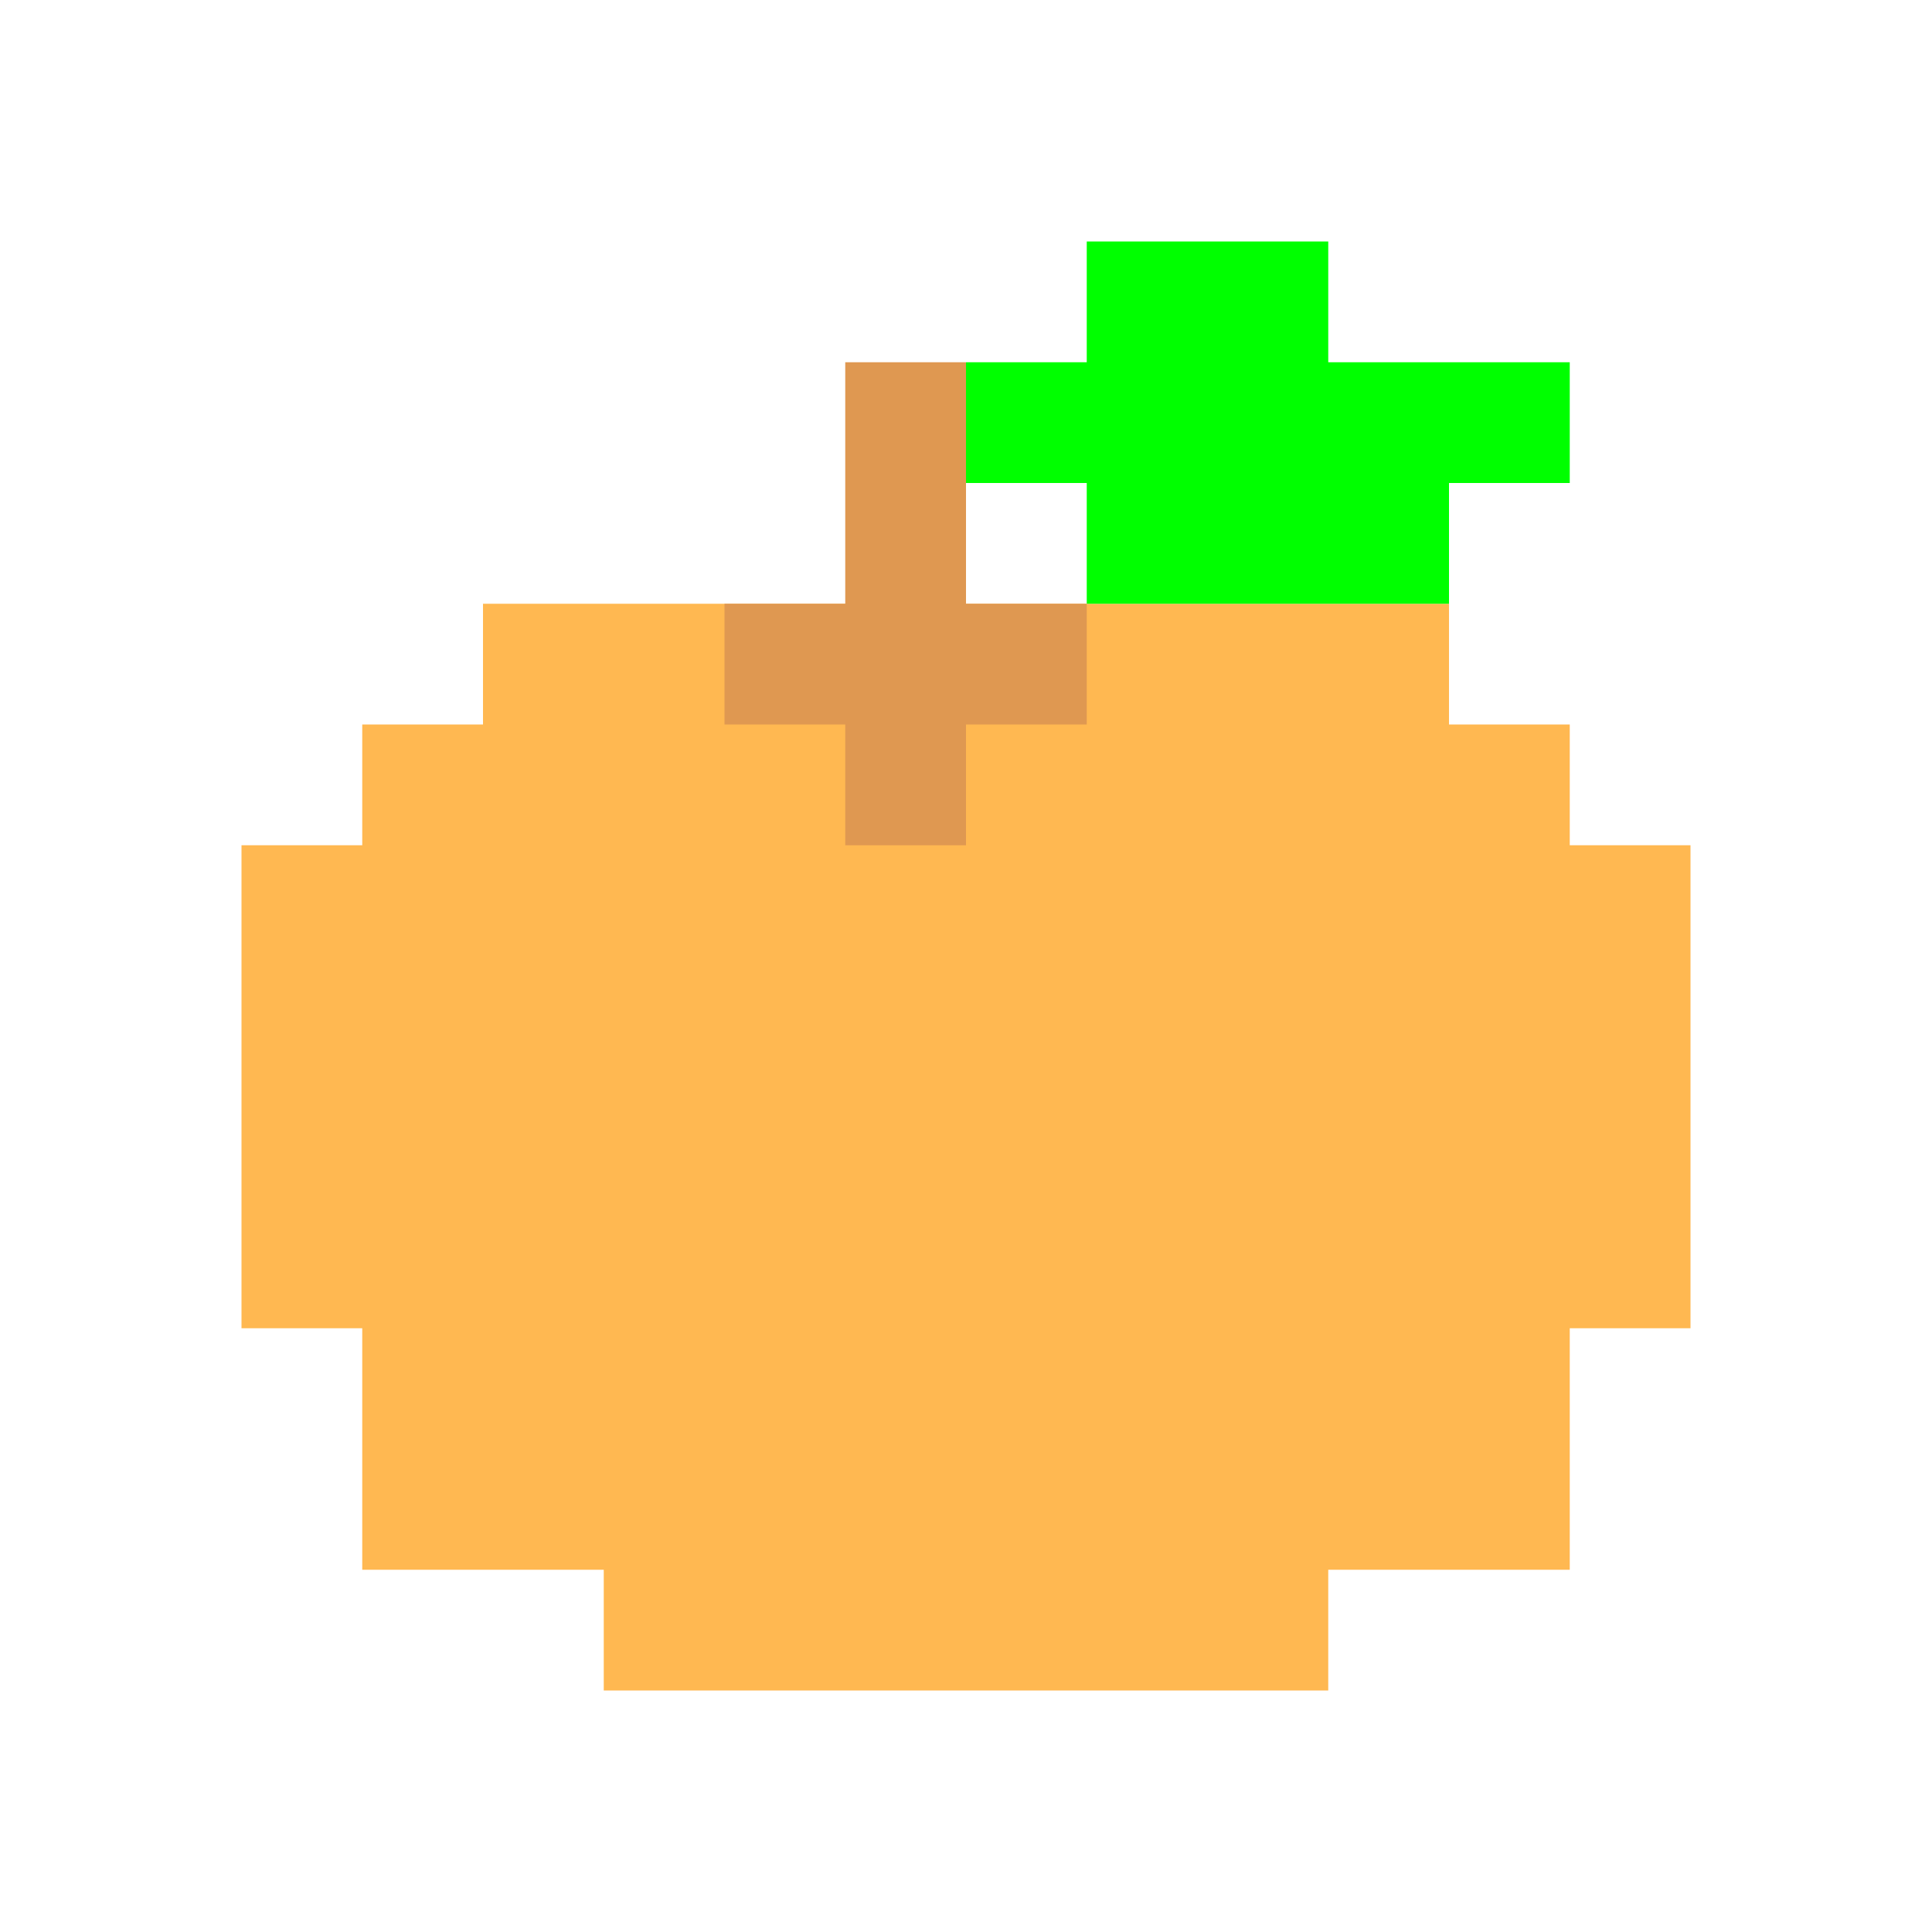
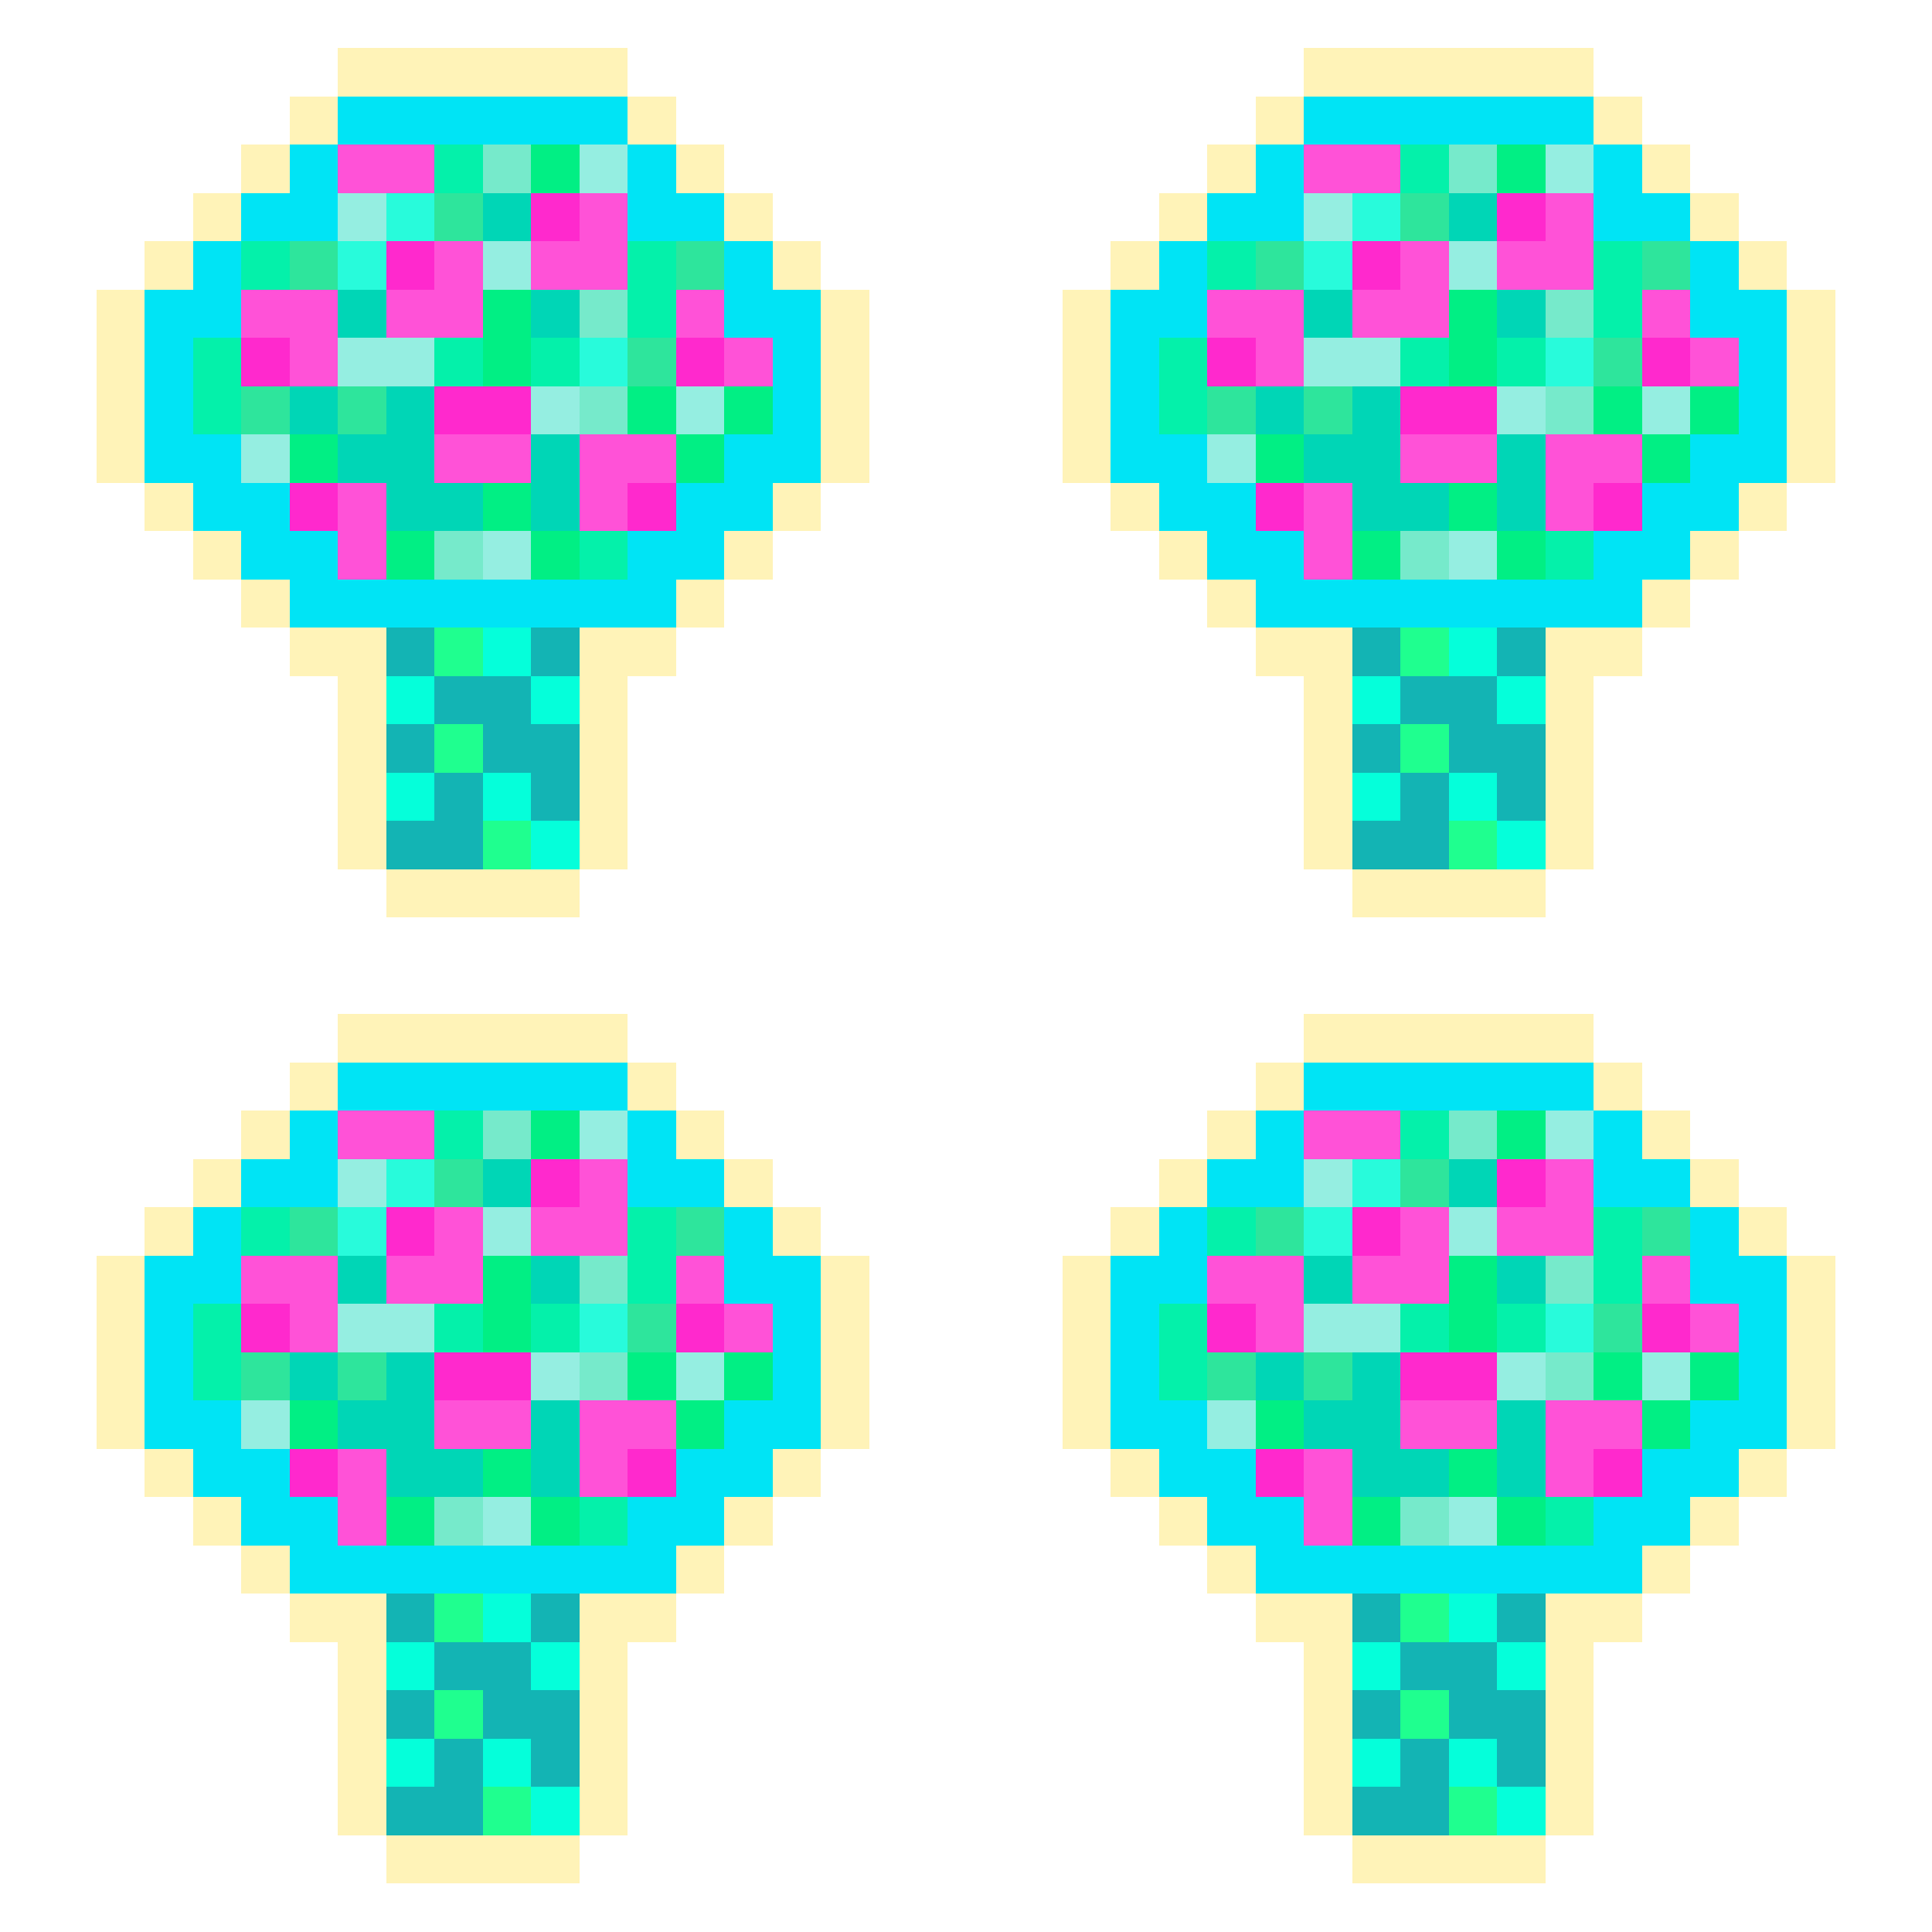
- <svg xmlns="http://www.w3.org/2000/svg" width="16" height="16" viewBox="0 0 16 16" fill="none">
-   <path d="M2 7V11H3V13H5V14H11V13H13V11H14V7H13V6H12V5H4V6H3V7H2Z" fill="#FFB851" />
-   <path d="M7 5V3H8V5H9V6H8V7H7V6H6V5H7Z" fill="#DF9851" />
-   <path d="M11 2H9V3H8V4H9V5H12V4H13V3H11V2Z" fill="#00FF00" />
+ <svg xmlns="http://www.w3.org/2000/svg" version="1.1" viewBox="0 0 800 800" preserveAspectRatio="xMidYMid slice">
+   <defs>
+     <pattern id="pppixelate-pattern" width="20" height="20" patternUnits="userSpaceOnUse" patternTransform="scale(20) rotate(0)" shape-rendering="crispEdges">
+       <rect width="1" height="1" x="7" y="1" fill="hsl(50, 100%, 86%)" />
+       <rect width="1" height="1" x="8" y="1" fill="hsl(50, 100%, 86%)" />
+       <rect width="1" height="1" x="9" y="1" fill="hsl(50, 100%, 86%)" />
+       <rect width="1" height="1" x="10" y="1" fill="hsl(50, 100%, 86%)" />
+       <rect width="1" height="1" x="11" y="1" fill="hsl(50, 100%, 86%)" />
+       <rect width="1" height="1" x="12" y="1" fill="hsl(50, 100%, 86%)" />
+       <rect width="1" height="1" x="6" y="2" fill="hsl(50, 100%, 86%)" />
+       <rect width="1" height="1" x="7" y="2" fill="hsl(184, 100%, 48%)" />
+       <rect width="1" height="1" x="8" y="2" fill="hsl(184, 100%, 48%)" />
+       <rect width="1" height="1" x="9" y="2" fill="hsl(184, 100%, 48%)" />
+       <rect width="1" height="1" x="10" y="2" fill="hsl(184, 100%, 48%)" />
+       <rect width="1" height="1" x="11" y="2" fill="hsl(184, 100%, 48%)" />
+       <rect width="1" height="1" x="12" y="2" fill="hsl(184, 100%, 48%)" />
+       <rect width="1" height="1" x="13" y="2" fill="hsl(50, 100%, 86%)" />
+       <rect width="1" height="1" x="5" y="3" fill="hsl(50, 100%, 86%)" />
+       <rect width="1" height="1" x="6" y="3" fill="hsl(184, 100%, 48%)" />
+       <rect width="1" height="1" x="7" y="3" fill="hsl(314, 100%, 66%)" />
+       <rect width="1" height="1" x="8" y="3" fill="hsl(314, 100%, 66%)" />
+       <rect width="1" height="1" x="9" y="3" fill="hsl(162, 97%, 48%)" />
+       <rect width="1" height="1" x="10" y="3" fill="hsl(164, 73%, 69%)" />
+       <rect width="1" height="1" x="11" y="3" fill="hsl(153, 99%, 47%)" />
+       <rect width="1" height="1" x="12" y="3" fill="hsl(171, 73%, 76%)" />
+       <rect width="1" height="1" x="13" y="3" fill="hsl(184, 100%, 48%)" />
+       <rect width="1" height="1" x="14" y="3" fill="hsl(50, 100%, 86%)" />
+       <rect width="1" height="1" x="4" y="4" fill="hsl(50, 100%, 86%)" />
+       <rect width="1" height="1" x="5" y="4" fill="hsl(184, 100%, 48%)" />
+       <rect width="1" height="1" x="6" y="4" fill="hsl(184, 100%, 48%)" />
+       <rect width="1" height="1" x="7" y="4" fill="hsl(171, 73%, 76%)" />
+       <rect width="1" height="1" x="8" y="4" fill="hsl(171, 96%, 57%)" />
+       <rect width="1" height="1" x="9" y="4" fill="hsl(156, 78%, 54%)" />
+       <rect width="1" height="1" x="10" y="4" fill="hsl(171, 100%, 42%)" />
+       <rect width="1" height="1" x="11" y="4" fill="hsl(314, 100%, 58%)" />
+       <rect width="1" height="1" x="12" y="4" fill="hsl(314, 100%, 66%)" />
+       <rect width="1" height="1" x="13" y="4" fill="hsl(184, 100%, 48%)" />
+       <rect width="1" height="1" x="14" y="4" fill="hsl(184, 100%, 48%)" />
+       <rect width="1" height="1" x="15" y="4" fill="hsl(50, 100%, 86%)" />
+       <rect width="1" height="1" x="3" y="5" fill="hsl(50, 100%, 86%)" />
+       <rect width="1" height="1" x="4" y="5" fill="hsl(184, 100%, 48%)" />
+       <rect width="1" height="1" x="5" y="5" fill="hsl(162, 97%, 48%)" />
+       <rect width="1" height="1" x="6" y="5" fill="hsl(156, 78%, 54%)" />
+       <rect width="1" height="1" x="7" y="5" fill="hsl(171, 96%, 57%)" />
+       <rect width="1" height="1" x="8" y="5" fill="hsl(314, 100%, 58%)" />
+       <rect width="1" height="1" x="9" y="5" fill="hsl(314, 100%, 66%)" />
+       <rect width="1" height="1" x="10" y="5" fill="hsl(171, 73%, 76%)" />
+       <rect width="1" height="1" x="11" y="5" fill="hsl(314, 100%, 66%)" />
+       <rect width="1" height="1" x="12" y="5" fill="hsl(314, 100%, 66%)" />
+       <rect width="1" height="1" x="13" y="5" fill="hsl(162, 97%, 48%)" />
+       <rect width="1" height="1" x="14" y="5" fill="hsl(156, 78%, 54%)" />
+       <rect width="1" height="1" x="15" y="5" fill="hsl(184, 100%, 48%)" />
+       <rect width="1" height="1" x="16" y="5" fill="hsl(50, 100%, 86%)" />
+       <rect width="1" height="1" x="2" y="6" fill="hsl(50, 100%, 86%)" />
+       <rect width="1" height="1" x="3" y="6" fill="hsl(184, 100%, 48%)" />
+       <rect width="1" height="1" x="4" y="6" fill="hsl(184, 100%, 48%)" />
+       <rect width="1" height="1" x="5" y="6" fill="hsl(314, 100%, 66%)" />
+       <rect width="1" height="1" x="6" y="6" fill="hsl(314, 100%, 66%)" />
+       <rect width="1" height="1" x="7" y="6" fill="hsl(171, 100%, 42%)" />
+       <rect width="1" height="1" x="8" y="6" fill="hsl(314, 100%, 66%)" />
+       <rect width="1" height="1" x="9" y="6" fill="hsl(314, 100%, 66%)" />
+       <rect width="1" height="1" x="10" y="6" fill="hsl(153, 99%, 47%)" />
+       <rect width="1" height="1" x="11" y="6" fill="hsl(171, 100%, 42%)" />
+       <rect width="1" height="1" x="12" y="6" fill="hsl(164, 73%, 69%)" />
+       <rect width="1" height="1" x="13" y="6" fill="hsl(162, 97%, 48%)" />
+       <rect width="1" height="1" x="14" y="6" fill="hsl(314, 100%, 66%)" />
+       <rect width="1" height="1" x="15" y="6" fill="hsl(184, 100%, 48%)" />
+       <rect width="1" height="1" x="16" y="6" fill="hsl(184, 100%, 48%)" />
+       <rect width="1" height="1" x="17" y="6" fill="hsl(50, 100%, 86%)" />
+       <rect width="1" height="1" x="2" y="7" fill="hsl(50, 100%, 86%)" />
+       <rect width="1" height="1" x="3" y="7" fill="hsl(184, 100%, 48%)" />
+       <rect width="1" height="1" x="4" y="7" fill="hsl(162, 97%, 48%)" />
+       <rect width="1" height="1" x="5" y="7" fill="hsl(314, 100%, 58%)" />
+       <rect width="1" height="1" x="6" y="7" fill="hsl(314, 100%, 66%)" />
+       <rect width="1" height="1" x="7" y="7" fill="hsl(171, 73%, 76%)" />
+       <rect width="1" height="1" x="8" y="7" fill="hsl(171, 73%, 76%)" />
+       <rect width="1" height="1" x="9" y="7" fill="hsl(162, 97%, 48%)" />
+       <rect width="1" height="1" x="10" y="7" fill="hsl(153, 99%, 47%)" />
+       <rect width="1" height="1" x="11" y="7" fill="hsl(162, 97%, 48%)" />
+       <rect width="1" height="1" x="12" y="7" fill="hsl(171, 96%, 57%)" />
+       <rect width="1" height="1" x="13" y="7" fill="hsl(156, 78%, 54%)" />
+       <rect width="1" height="1" x="14" y="7" fill="hsl(314, 100%, 58%)" />
+       <rect width="1" height="1" x="15" y="7" fill="hsl(314, 100%, 66%)" />
+       <rect width="1" height="1" x="16" y="7" fill="hsl(184, 100%, 48%)" />
+       <rect width="1" height="1" x="17" y="7" fill="hsl(50, 100%, 86%)" />
+       <rect width="1" height="1" x="2" y="8" fill="hsl(50, 100%, 86%)" />
+       <rect width="1" height="1" x="3" y="8" fill="hsl(184, 100%, 48%)" />
+       <rect width="1" height="1" x="4" y="8" fill="hsl(162, 97%, 48%)" />
+       <rect width="1" height="1" x="5" y="8" fill="hsl(156, 78%, 54%)" />
+       <rect width="1" height="1" x="6" y="8" fill="hsl(171, 100%, 42%)" />
+       <rect width="1" height="1" x="7" y="8" fill="hsl(156, 78%, 54%)" />
+       <rect width="1" height="1" x="8" y="8" fill="hsl(171, 100%, 42%)" />
+       <rect width="1" height="1" x="9" y="8" fill="hsl(314, 100%, 58%)" />
+       <rect width="1" height="1" x="10" y="8" fill="hsl(314, 100%, 58%)" />
+       <rect width="1" height="1" x="11" y="8" fill="hsl(171, 73%, 76%)" />
+       <rect width="1" height="1" x="12" y="8" fill="hsl(164, 73%, 69%)" />
+       <rect width="1" height="1" x="13" y="8" fill="hsl(153, 99%, 47%)" />
+       <rect width="1" height="1" x="14" y="8" fill="hsl(171, 73%, 76%)" />
+       <rect width="1" height="1" x="15" y="8" fill="hsl(153, 99%, 47%)" />
+       <rect width="1" height="1" x="16" y="8" fill="hsl(184, 100%, 48%)" />
+       <rect width="1" height="1" x="17" y="8" fill="hsl(50, 100%, 86%)" />
+       <rect width="1" height="1" x="2" y="9" fill="hsl(50, 100%, 86%)" />
+       <rect width="1" height="1" x="3" y="9" fill="hsl(184, 100%, 48%)" />
+       <rect width="1" height="1" x="4" y="9" fill="hsl(184, 100%, 48%)" />
+       <rect width="1" height="1" x="5" y="9" fill="hsl(171, 73%, 76%)" />
+       <rect width="1" height="1" x="6" y="9" fill="hsl(153, 99%, 47%)" />
+       <rect width="1" height="1" x="7" y="9" fill="hsl(171, 100%, 42%)" />
+       <rect width="1" height="1" x="8" y="9" fill="hsl(171, 100%, 42%)" />
+       <rect width="1" height="1" x="9" y="9" fill="hsl(314, 100%, 66%)" />
+       <rect width="1" height="1" x="10" y="9" fill="hsl(314, 100%, 66%)" />
+       <rect width="1" height="1" x="11" y="9" fill="hsl(171, 100%, 42%)" />
+       <rect width="1" height="1" x="12" y="9" fill="hsl(314, 100%, 66%)" />
+       <rect width="1" height="1" x="13" y="9" fill="hsl(314, 100%, 66%)" />
+       <rect width="1" height="1" x="14" y="9" fill="hsl(153, 99%, 47%)" />
+       <rect width="1" height="1" x="15" y="9" fill="hsl(184, 100%, 48%)" />
+       <rect width="1" height="1" x="16" y="9" fill="hsl(184, 100%, 48%)" />
+       <rect width="1" height="1" x="17" y="9" fill="hsl(50, 100%, 86%)" />
+       <rect width="1" height="1" x="3" y="10" fill="hsl(50, 100%, 86%)" />
+       <rect width="1" height="1" x="4" y="10" fill="hsl(184, 100%, 48%)" />
+       <rect width="1" height="1" x="5" y="10" fill="hsl(184, 100%, 48%)" />
+       <rect width="1" height="1" x="6" y="10" fill="hsl(314, 100%, 58%)" />
+       <rect width="1" height="1" x="7" y="10" fill="hsl(314, 100%, 66%)" />
+       <rect width="1" height="1" x="8" y="10" fill="hsl(171, 100%, 42%)" />
+       <rect width="1" height="1" x="9" y="10" fill="hsl(171, 100%, 42%)" />
+       <rect width="1" height="1" x="10" y="10" fill="hsl(153, 99%, 47%)" />
+       <rect width="1" height="1" x="11" y="10" fill="hsl(171, 100%, 42%)" />
+       <rect width="1" height="1" x="12" y="10" fill="hsl(314, 100%, 66%)" />
+       <rect width="1" height="1" x="13" y="10" fill="hsl(314, 100%, 58%)" />
+       <rect width="1" height="1" x="14" y="10" fill="hsl(184, 100%, 48%)" />
+       <rect width="1" height="1" x="15" y="10" fill="hsl(184, 100%, 48%)" />
+       <rect width="1" height="1" x="16" y="10" fill="hsl(50, 100%, 86%)" />
+       <rect width="1" height="1" x="4" y="11" fill="hsl(50, 100%, 86%)" />
+       <rect width="1" height="1" x="5" y="11" fill="hsl(184, 100%, 48%)" />
+       <rect width="1" height="1" x="6" y="11" fill="hsl(184, 100%, 48%)" />
+       <rect width="1" height="1" x="7" y="11" fill="hsl(314, 100%, 66%)" />
+       <rect width="1" height="1" x="8" y="11" fill="hsl(153, 99%, 47%)" />
+       <rect width="1" height="1" x="9" y="11" fill="hsl(164, 73%, 69%)" />
+       <rect width="1" height="1" x="10" y="11" fill="hsl(171, 73%, 76%)" />
+       <rect width="1" height="1" x="11" y="11" fill="hsl(153, 99%, 47%)" />
+       <rect width="1" height="1" x="12" y="11" fill="hsl(162, 97%, 48%)" />
+       <rect width="1" height="1" x="13" y="11" fill="hsl(184, 100%, 48%)" />
+       <rect width="1" height="1" x="14" y="11" fill="hsl(184, 100%, 48%)" />
+       <rect width="1" height="1" x="15" y="11" fill="hsl(50, 100%, 86%)" />
+       <rect width="1" height="1" x="5" y="12" fill="hsl(50, 100%, 86%)" />
+       <rect width="1" height="1" x="6" y="12" fill="hsl(184, 100%, 48%)" />
+       <rect width="1" height="1" x="7" y="12" fill="hsl(184, 100%, 48%)" />
+       <rect width="1" height="1" x="8" y="12" fill="hsl(184, 100%, 48%)" />
+       <rect width="1" height="1" x="9" y="12" fill="hsl(184, 100%, 48%)" />
+       <rect width="1" height="1" x="10" y="12" fill="hsl(184, 100%, 48%)" />
+       <rect width="1" height="1" x="11" y="12" fill="hsl(184, 100%, 48%)" />
+       <rect width="1" height="1" x="12" y="12" fill="hsl(184, 100%, 48%)" />
+       <rect width="1" height="1" x="13" y="12" fill="hsl(184, 100%, 48%)" />
+       <rect width="1" height="1" x="14" y="12" fill="hsl(50, 100%, 86%)" />
+       <rect width="1" height="1" x="6" y="13" fill="hsl(50, 100%, 86%)" />
+       <rect width="1" height="1" x="7" y="13" fill="hsl(50, 100%, 86%)" />
+       <rect width="1" height="1" x="8" y="13" fill="hsl(180, 81%, 39%)" />
+       <rect width="1" height="1" x="9" y="13" fill="hsl(150, 100%, 56%)" />
+       <rect width="1" height="1" x="10" y="13" fill="hsl(171, 100%, 51%)" />
+       <rect width="1" height="1" x="11" y="13" fill="hsl(180, 81%, 39%)" />
+       <rect width="1" height="1" x="12" y="13" fill="hsl(50, 100%, 86%)" />
+       <rect width="1" height="1" x="13" y="13" fill="hsl(50, 100%, 86%)" />
+       <rect width="1" height="1" x="7" y="14" fill="hsl(50, 100%, 86%)" />
+       <rect width="1" height="1" x="8" y="14" fill="hsl(171, 100%, 51%)" />
+       <rect width="1" height="1" x="9" y="14" fill="hsl(180, 81%, 39%)" />
+       <rect width="1" height="1" x="10" y="14" fill="hsl(180, 81%, 39%)" />
+       <rect width="1" height="1" x="11" y="14" fill="hsl(171, 100%, 51%)" />
+       <rect width="1" height="1" x="12" y="14" fill="hsl(50, 100%, 86%)" />
+       <rect width="1" height="1" x="7" y="15" fill="hsl(50, 100%, 86%)" />
+       <rect width="1" height="1" x="8" y="15" fill="hsl(180, 81%, 39%)" />
+       <rect width="1" height="1" x="9" y="15" fill="hsl(150, 100%, 56%)" />
+       <rect width="1" height="1" x="10" y="15" fill="hsl(180, 81%, 39%)" />
+       <rect width="1" height="1" x="11" y="15" fill="hsl(180, 81%, 39%)" />
+       <rect width="1" height="1" x="12" y="15" fill="hsl(50, 100%, 86%)" />
+       <rect width="1" height="1" x="7" y="16" fill="hsl(50, 100%, 86%)" />
+       <rect width="1" height="1" x="8" y="16" fill="hsl(171, 100%, 51%)" />
+       <rect width="1" height="1" x="9" y="16" fill="hsl(180, 81%, 39%)" />
+       <rect width="1" height="1" x="10" y="16" fill="hsl(171, 100%, 51%)" />
+       <rect width="1" height="1" x="11" y="16" fill="hsl(180, 81%, 39%)" />
+       <rect width="1" height="1" x="12" y="16" fill="hsl(50, 100%, 86%)" />
+       <rect width="1" height="1" x="7" y="17" fill="hsl(50, 100%, 86%)" />
+       <rect width="1" height="1" x="8" y="17" fill="hsl(180, 81%, 39%)" />
+       <rect width="1" height="1" x="9" y="17" fill="hsl(180, 81%, 39%)" />
+       <rect width="1" height="1" x="10" y="17" fill="hsl(150, 100%, 56%)" />
+       <rect width="1" height="1" x="11" y="17" fill="hsl(171, 100%, 51%)" />
+       <rect width="1" height="1" x="12" y="17" fill="hsl(50, 100%, 86%)" />
+       <rect width="1" height="1" x="8" y="18" fill="hsl(50, 100%, 86%)" />
+       <rect width="1" height="1" x="9" y="18" fill="hsl(50, 100%, 86%)" />
+       <rect width="1" height="1" x="10" y="18" fill="hsl(50, 100%, 86%)" />
+       <rect width="1" height="1" x="11" y="18" fill="hsl(50, 100%, 86%)" />
+     </pattern>
+   </defs>
+   <rect width="100%" height="100%" fill="url(#pppixelate-pattern)" />
</svg>
